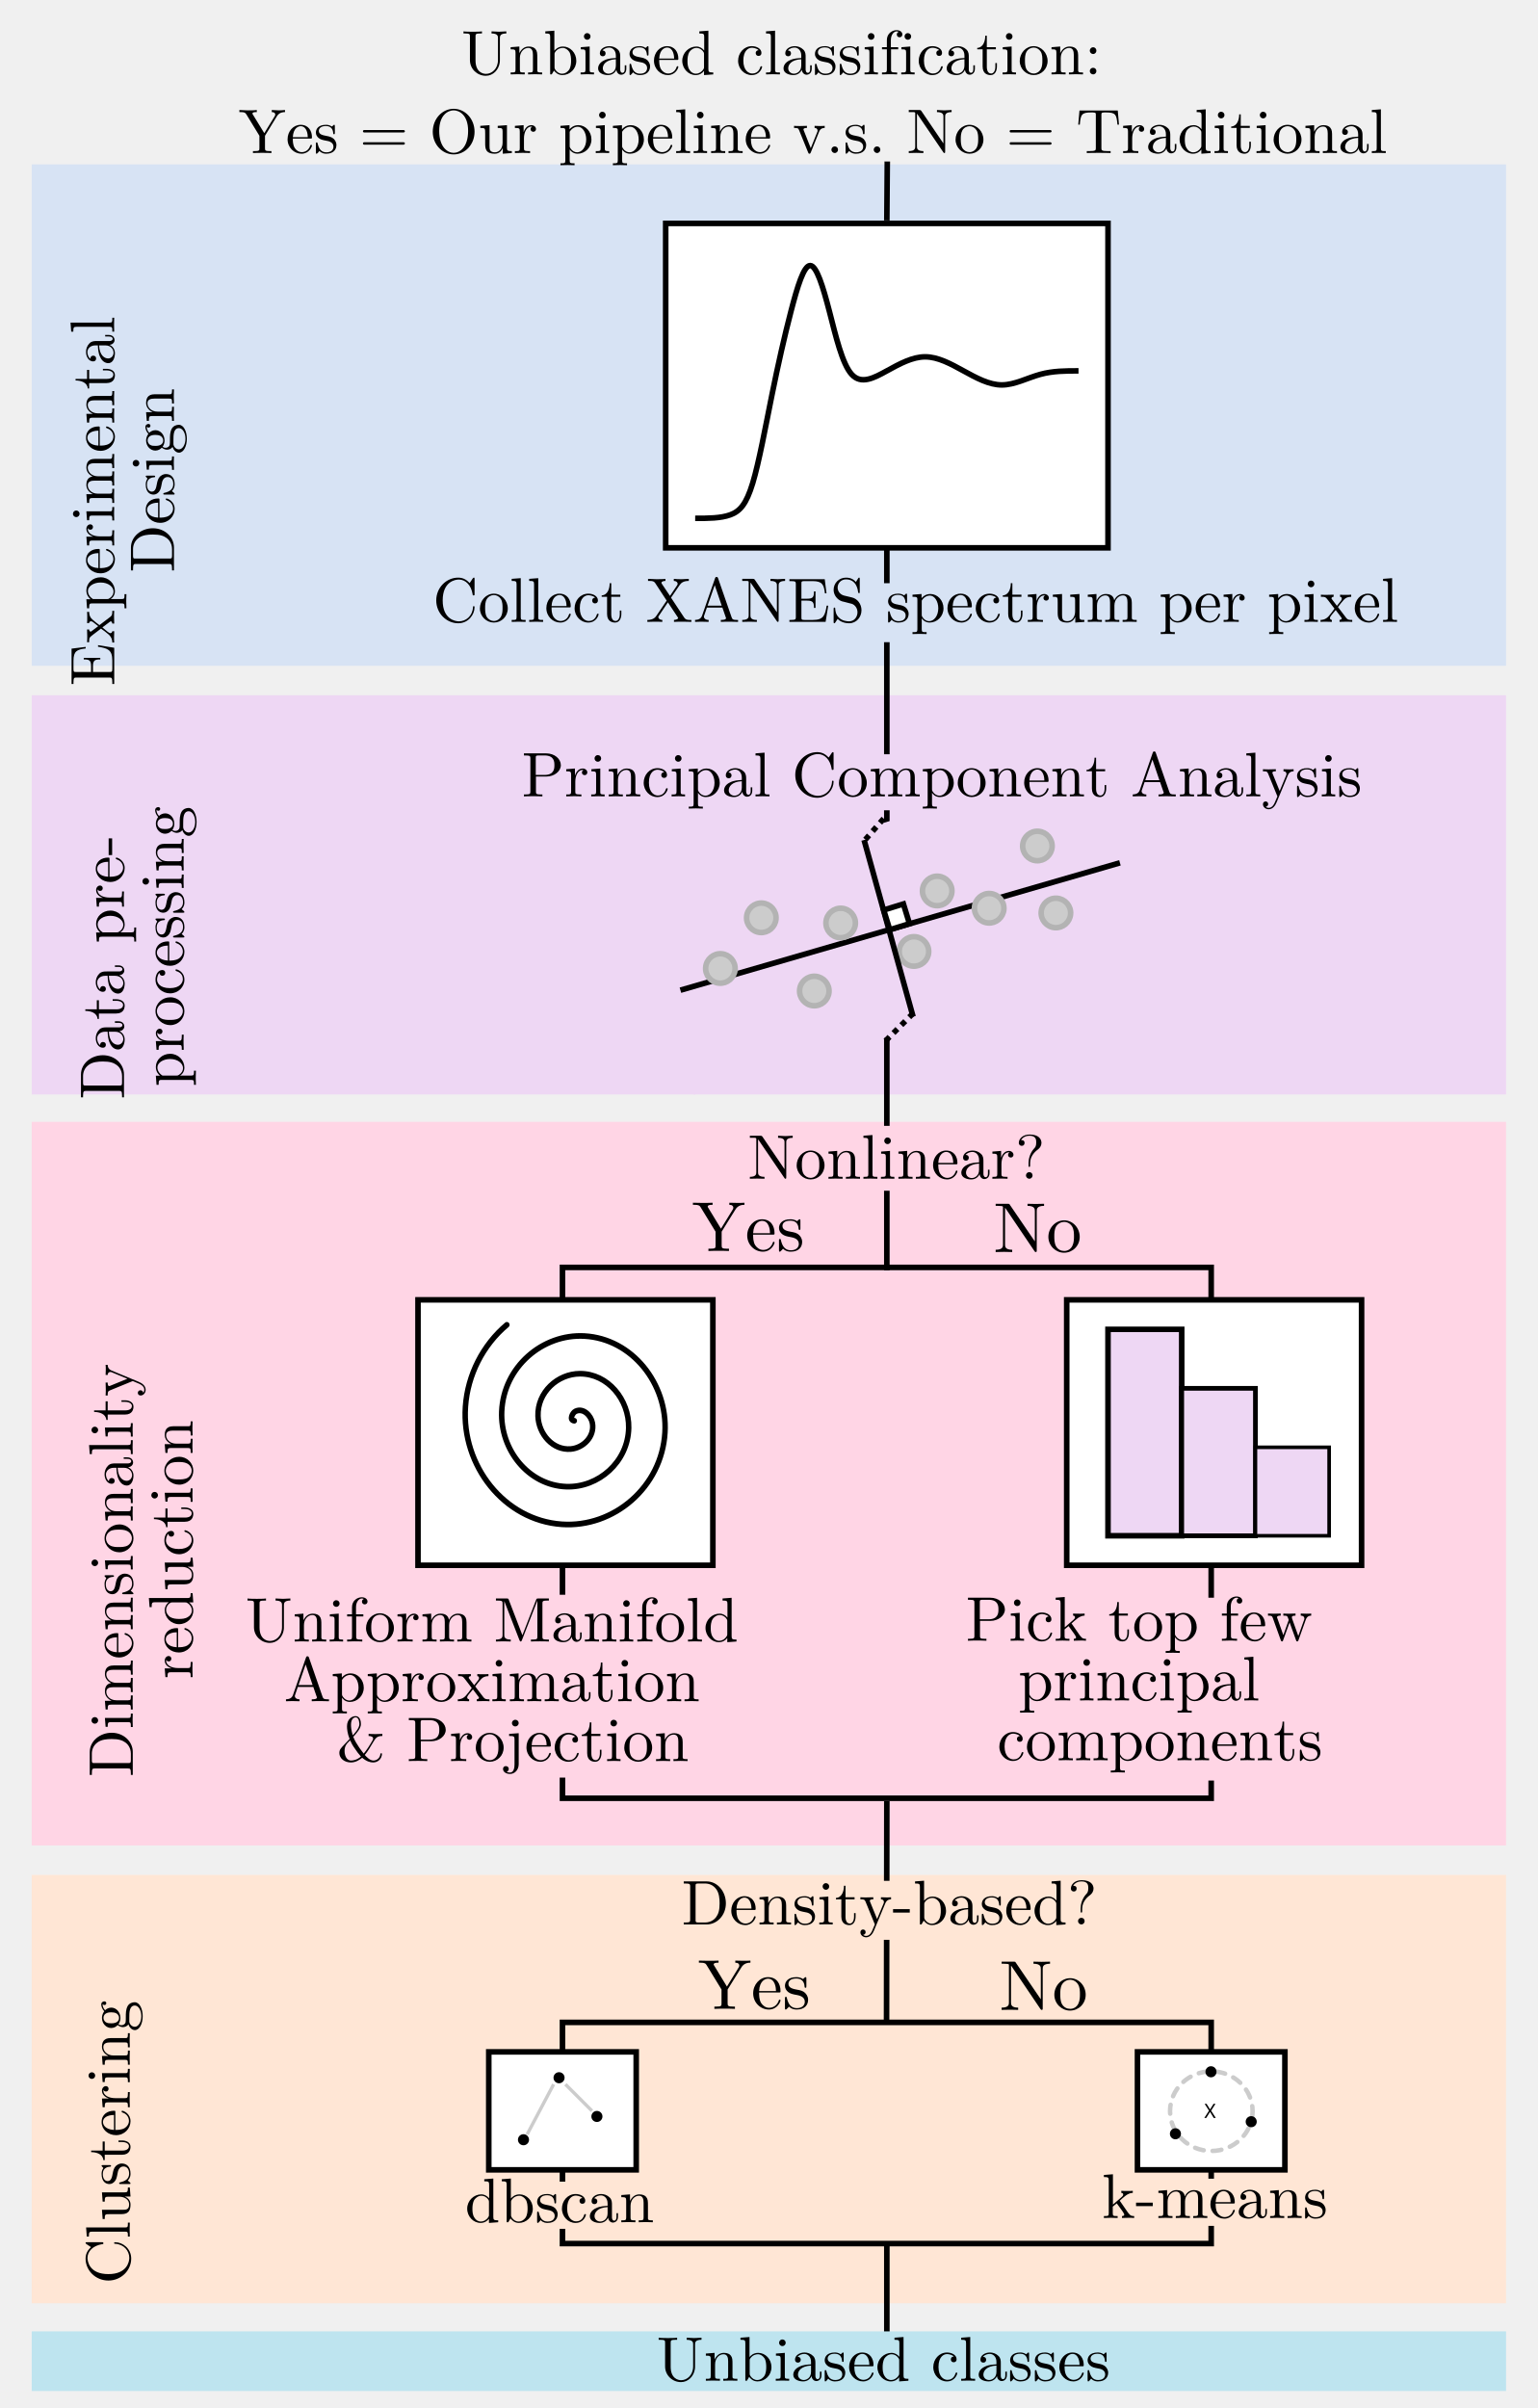
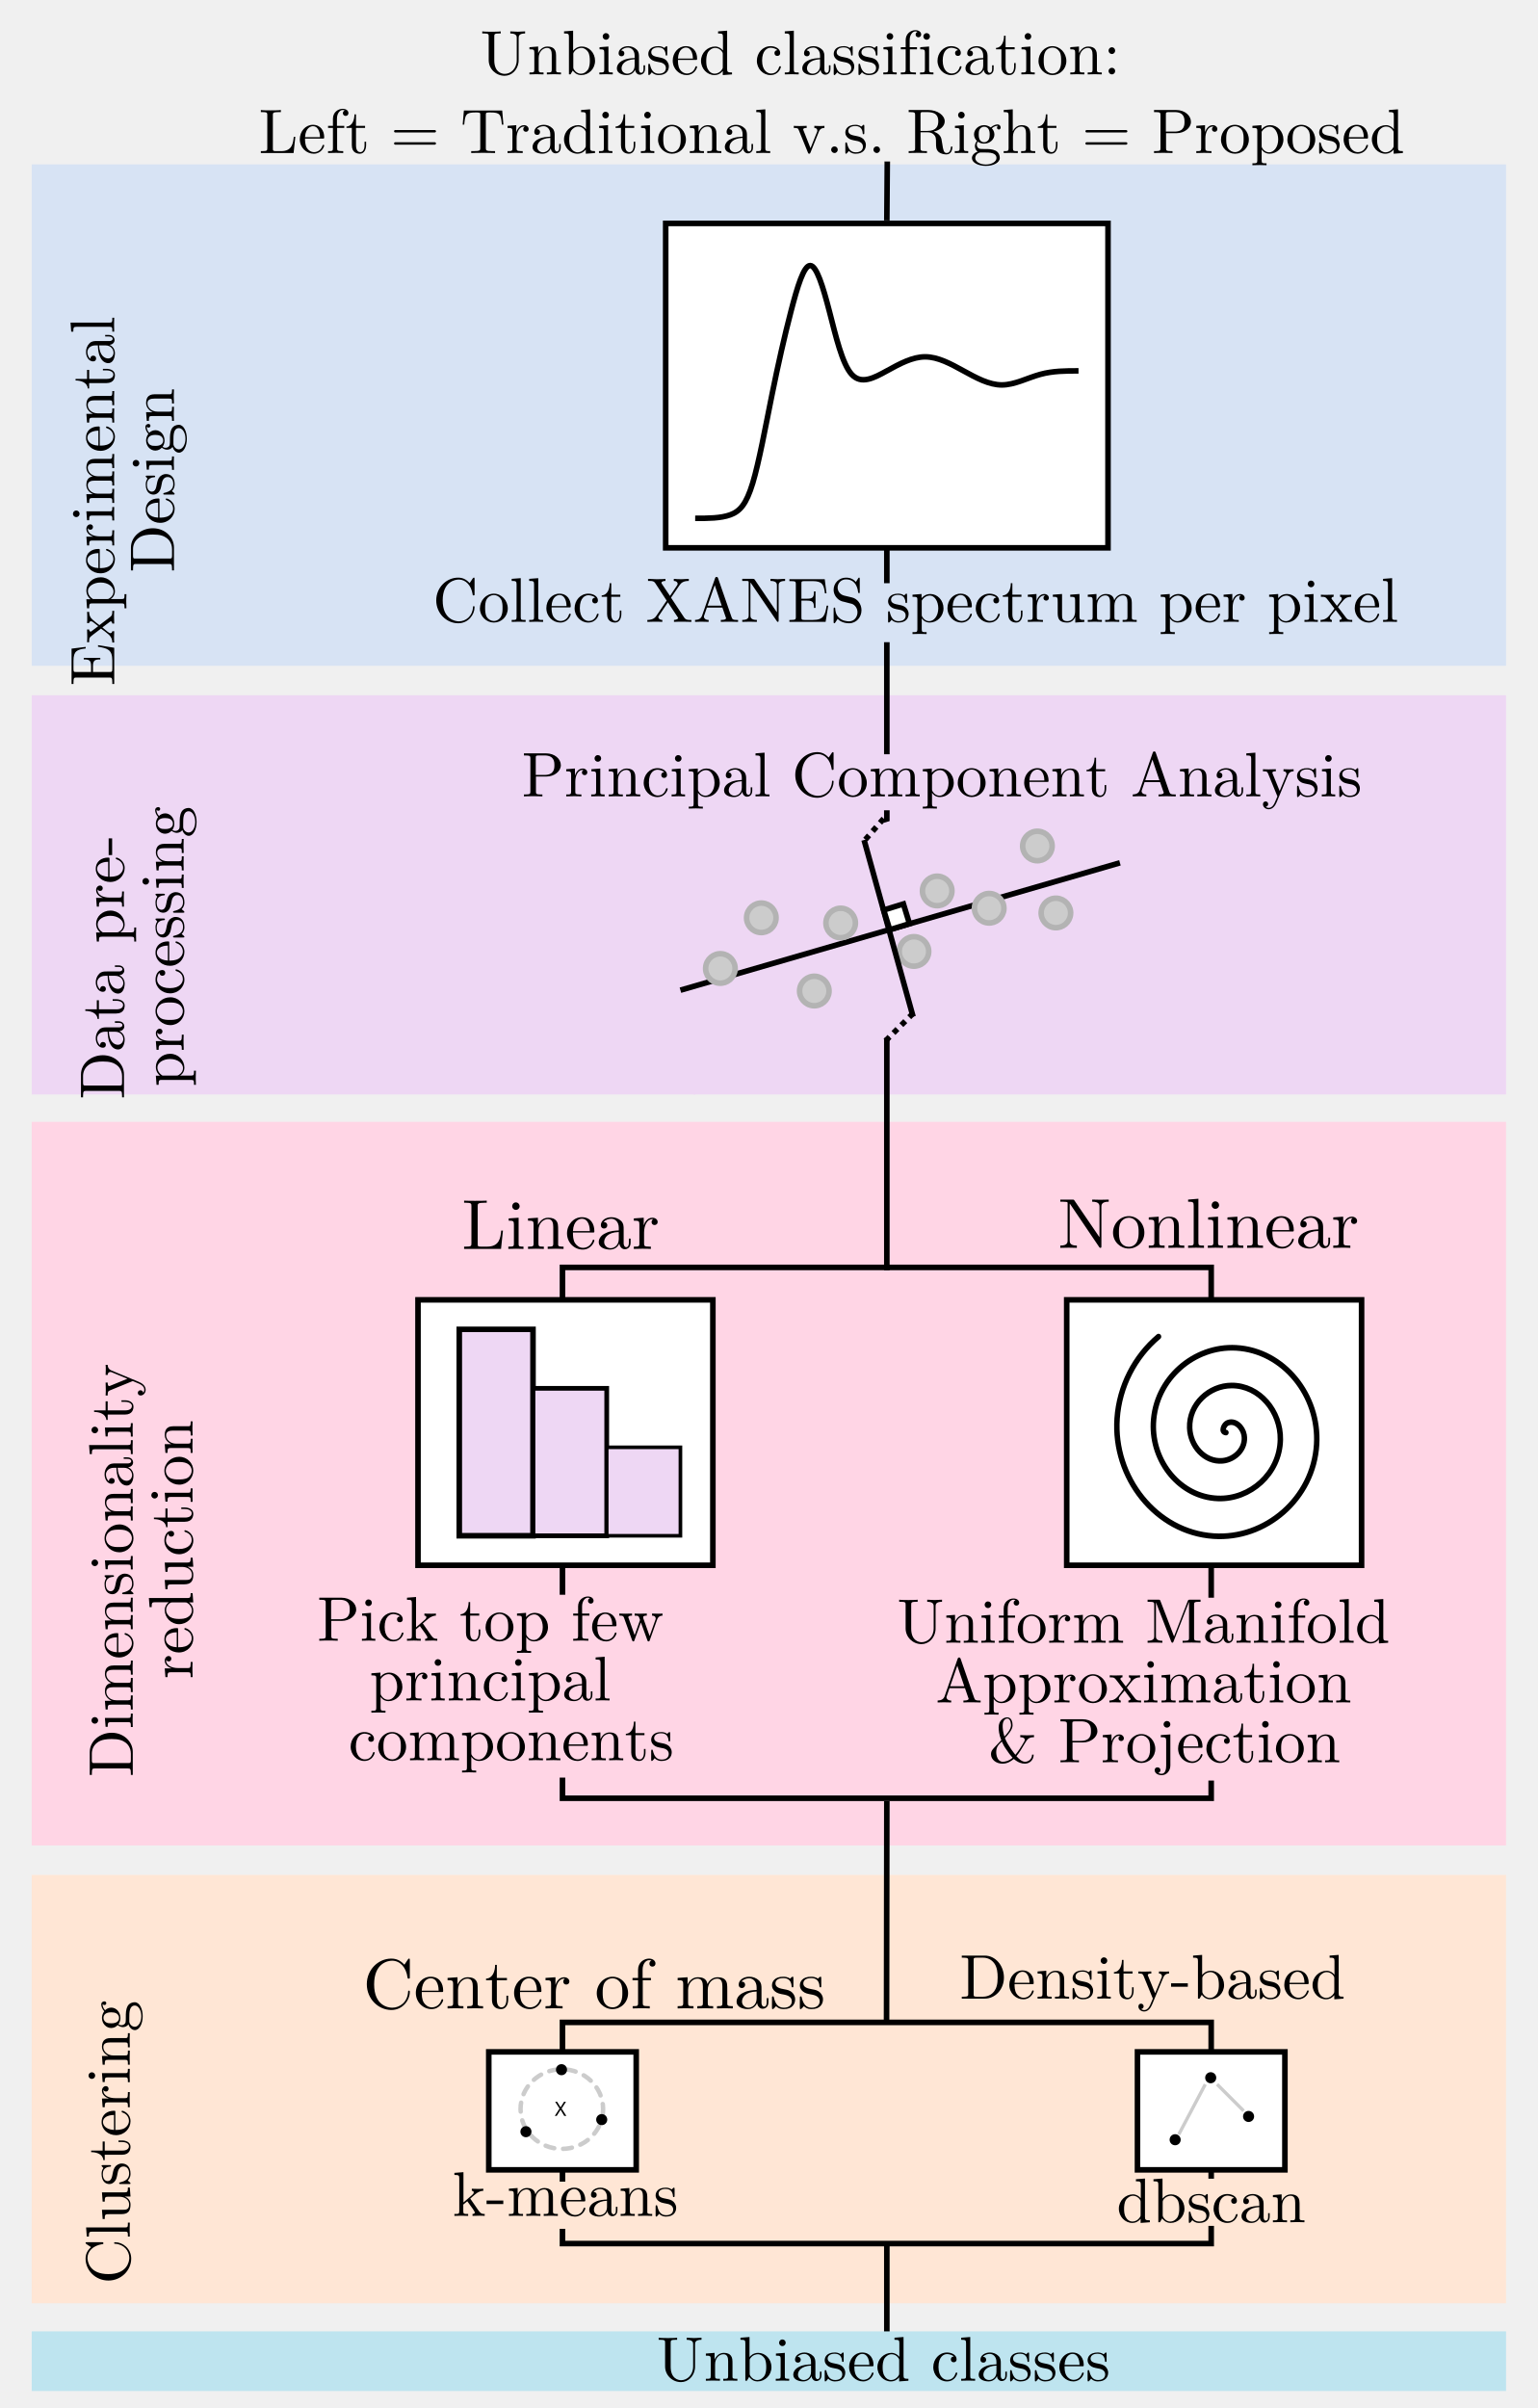
<svg xmlns="http://www.w3.org/2000/svg" width="137.983mm" height="216.035mm" viewBox="0 0 137.983 216.035" version="1.1" id="svg8">
  <defs id="defs2">
    <rect x="46.302" y="228.865" width="74.083" height="11.906" id="rect1117" />
  </defs>
  <g id="layer1" transform="translate(-26.25834,-9.060417)">
    <rect style="fill:#ffe6d5;fill-rule:evenodd;stroke:none;stroke-width:0.358;stroke-miterlimit:4;stroke-dasharray:0.358, 0.358;stroke-dashoffset:0;paint-order:markers fill stroke" id="rect907" width="132.292" height="38.425" x="29.104" y="177.271" />
    <rect style="fill:#ffd5e5;fill-rule:evenodd;stroke:none;stroke-width:0.465;stroke-miterlimit:4;stroke-dasharray:0.465, 0.465;stroke-dashoffset:0;paint-order:markers fill stroke" id="rect897" width="132.292" height="64.92" x="29.104" y="109.705" />
    <rect style="fill:#eed7f4;fill-rule:evenodd;stroke:none;stroke-width:0.346;stroke-miterlimit:4;stroke-dasharray:0.346, 0.346;stroke-dashoffset:0;paint-order:markers fill stroke" id="rect895" width="132.292" height="35.813" x="29.104" y="71.438" />
    <rect style="fill:#d7e3f4;fill-rule:evenodd;stroke:none;stroke-width:0.431;stroke-miterlimit:4;stroke-dasharray:0.431, 0.431;stroke-dashoffset:0;paint-order:markers fill stroke" id="rect998" width="132.292" height="44.979" x="29.104" y="23.812" />
    <path style="fill:none;stroke:#000000;stroke-width:0.5;stroke-linecap:butt;stroke-linejoin:miter;stroke-miterlimit:4;stroke-dasharray:none;stroke-opacity:1" d="m 105.833,66.675 3.2e-4,56.356" id="path833" />
    <rect style="fill:none;fill-rule:evenodd;stroke:#000000;stroke-width:0.5;paint-order:markers fill stroke" id="rect837-9" width="58.208" height="47.625" x="76.729" y="122.767" ry="0" />
    <g id="g880" transform="translate(70.11458,-7.937501)">
      <rect style="fill:#ffffff;fill-rule:evenodd;stroke:#000000;stroke-width:0.5;stroke-miterlimit:4;stroke-dasharray:none;paint-order:markers fill stroke" id="rect876" width="39.688" height="29.104" x="15.875" y="37.042" ry="0" />
      <path style="fill:none;stroke:#000000;stroke-width:0.5;stroke-linecap:butt;stroke-linejoin:miter;stroke-miterlimit:4;stroke-dasharray:none;stroke-opacity:1" d="m 18.521,63.5 c 1.147,0 2.293,0 3.153,-0.315 0.86,-0.315 1.433,-0.945 2.006,-2.835 0.573,-1.89 1.147,-5.04 1.72,-7.874 0.573,-2.835 1.147,-5.355 1.72,-7.56 0.573,-2.205 1.147,-4.095 1.72,-4.095 0.573,4.8e-5 1.147,1.89 1.72,4.095 0.573,2.205 1.147,4.725 2.006,5.67 0.86,0.945 2.006,0.315 3.153,-0.315 1.147,-0.63 2.293,-1.26 3.44,-1.26 1.147,7.9e-5 2.293,0.63 3.44,1.26 1.147,0.63 2.293,1.26 3.44,1.26 1.146,-7.9e-5 2.293,-0.63 3.44,-0.945 1.147,-0.315 2.293,-0.315 3.439,-0.315" id="path878" />
    </g>
-     <text xml:space="preserve" style="font-size:5.644px;line-height:1.25;font-family:'Cambria Math';-inkscape-font-specification:'Cambria Math';stroke-width:0.265" x="88.371" y="121.293" id="text896">
-       <tspan id="tspan894" x="88.371" y="121.293" style="font-size:6.35px;stroke-width:0.265">Yes</tspan>
+     <text xml:space="preserve" style="font-size:5.644px;line-height:1.25;font-family:'Cambria Math';-inkscape-font-specification:'Cambria Math';stroke-width:0.265" x="67.698" y="121.105" id="text896">
+       <tspan id="tspan894" x="67.698" y="121.105" style="font-size:6.35px;stroke-width:0.265">Linear</tspan>
    </text>
-     <text xml:space="preserve" style="font-size:5.644px;line-height:1.25;font-family:'Cambria Math';-inkscape-font-specification:'Cambria Math';stroke-width:0.265" x="115.396" y="121.387" id="text900">
-       <tspan id="tspan898" x="115.396" y="121.387" style="font-size:6.35px;stroke-width:0.265">No</tspan>
+     <text xml:space="preserve" style="font-size:5.644px;line-height:1.25;font-family:'Cambria Math';-inkscape-font-specification:'Cambria Math';stroke-width:0.265" x="121.196" y="121.013" id="text900">
+       <tspan id="tspan898" x="121.196" y="121.013" style="font-size:6.35px;stroke-width:0.265">Nonlinear</tspan>
    </text>
    <rect style="fill:#eed7f4;fill-rule:evenodd;stroke:none;stroke-width:0.27;paint-order:markers fill stroke" id="rect971" width="43.656" height="18.521" x="54.216" y="109.557" ry="0" transform="rotate(-16.58199)" />
    <g id="g955" transform="rotate(4.492973,234.7611,890.9948)">
      <circle style="fill:#cccccc;fill-rule:evenodd;stroke:#b3b3b3;stroke-width:0.5;stroke-miterlimit:4;stroke-dasharray:none;stroke-dashoffset:0;paint-order:markers fill stroke" id="circle926" cx="46.255" cy="106.778" r="1.323" />
      <circle style="fill:#cccccc;fill-rule:evenodd;stroke:#b3b3b3;stroke-width:0.5;stroke-miterlimit:4;stroke-dasharray:none;stroke-dashoffset:0;paint-order:markers fill stroke" id="circle928" cx="47.908" cy="101.203" r="1.323" />
      <g id="g913" transform="rotate(5.746606,44.84687,104.6427)">
        <path style="fill:none;stroke:#000000;stroke-width:0.5;stroke-linecap:butt;stroke-linejoin:miter;stroke-miterlimit:4;stroke-dasharray:none;stroke-opacity:1" d="M 26.458,113.771 63.235,95.515" id="path902" />
        <path style="fill:none;stroke:#000000;stroke-width:0.5;stroke-linecap:butt;stroke-linejoin:miter;stroke-miterlimit:4;stroke-dasharray:none;stroke-opacity:1" d="M 40.28,97.582 47.424,112.398" id="path904" />
        <rect style="fill:#ffffff;fill-rule:evenodd;stroke:#000000;stroke-width:0.5;stroke-miterlimit:4;stroke-dasharray:none;stroke-dashoffset:0;paint-order:markers fill stroke" id="rect908" width="1.852" height="1.852" x="-9.24" y="111.7" transform="rotate(-27.35931)" />
      </g>
      <circle style="fill:#cccccc;fill-rule:evenodd;stroke:#b3b3b3;stroke-width:0.5;stroke-miterlimit:4;stroke-dasharray:none;stroke-dashoffset:0;paint-order:markers fill stroke" id="circle930" cx="39.499" cy="104.747" r="1.323" />
      <circle style="fill:#cccccc;fill-rule:evenodd;stroke:#b3b3b3;stroke-width:0.5;stroke-miterlimit:4;stroke-dasharray:none;stroke-dashoffset:0;paint-order:markers fill stroke" id="circle932" cx="52.68" cy="102.384" r="1.323" />
      <circle style="fill:#cccccc;fill-rule:evenodd;stroke:#b3b3b3;stroke-width:0.5;stroke-miterlimit:4;stroke-dasharray:none;stroke-dashoffset:0;paint-order:markers fill stroke" id="path915" cx="29.057" cy="109.66" r="1.323" />
      <circle style="fill:#cccccc;fill-rule:evenodd;stroke:#b3b3b3;stroke-width:0.5;stroke-miterlimit:4;stroke-dasharray:none;stroke-dashoffset:0;paint-order:markers fill stroke" id="circle934" cx="37.619" cy="111.016" r="1.323" />
      <circle style="fill:#cccccc;fill-rule:evenodd;stroke:#b3b3b3;stroke-width:0.5;stroke-miterlimit:4;stroke-dasharray:none;stroke-dashoffset:0;paint-order:markers fill stroke" id="circle936" cx="32.364" cy="104.841" r="1.323" />
      <circle style="fill:#cccccc;fill-rule:evenodd;stroke:#b3b3b3;stroke-width:0.5;stroke-miterlimit:4;stroke-dasharray:none;stroke-dashoffset:0;paint-order:markers fill stroke" id="circle938" cx="56.555" cy="96.478" r="1.323" />
      <circle style="fill:#cccccc;fill-rule:evenodd;stroke:#b3b3b3;stroke-width:0.5;stroke-miterlimit:4;stroke-dasharray:none;stroke-dashoffset:0;paint-order:markers fill stroke" id="circle940" cx="58.681" cy="102.337" r="1.323" />
    </g>
    <path style="fill:none;stroke:#000000;stroke-width:0.5;stroke-linecap:butt;stroke-linejoin:miter;stroke-miterlimit:4;stroke-dasharray:0.5, 0.5;stroke-dashoffset:0;stroke-opacity:1" d="m 105.55,82.502 -1.852,2.117" id="path990" />
    <path style="fill:none;stroke:#000000;stroke-width:0.5;stroke-linecap:butt;stroke-linejoin:miter;stroke-miterlimit:4;stroke-dasharray:0.5, 0.5;stroke-dashoffset:0;stroke-opacity:1" d="m 108.196,99.965 -2.646,2.646" id="path992" />
    <rect style="fill:#eed7f4;fill-rule:evenodd;stroke:none;stroke-width:0.022;stroke-miterlimit:4;stroke-dasharray:0.022, 0.022;stroke-dashoffset:0;paint-order:markers fill stroke" id="rect901" width="3.969" height="5.027" x="103.981" y="76.729" />
    <text xml:space="preserve" style="font-size:5.644px;line-height:1.25;font-family:'Cambria Math';-inkscape-font-specification:'Cambria Math';stroke-width:0.265" x="73.067" y="80.509" id="text996">
      <tspan id="tspan994" x="73.067" y="80.509" style="stroke-width:0.265">Principal Component Analysis</tspan>
    </text>
    <path style="fill:none;stroke:#000000;stroke-width:0.5;stroke-linecap:butt;stroke-linejoin:miter;stroke-miterlimit:4;stroke-dasharray:none;stroke-opacity:1" d="m 105.874,23.548 -0.041,5.292" id="path903" />
    <path style="fill:none;stroke:#000000;stroke-width:0.5;stroke-linecap:butt;stroke-linejoin:miter;stroke-miterlimit:4;stroke-dasharray:none;stroke-opacity:1" d="M 105.833,170.656 105.807,190.5" id="path905" />
-     <rect style="fill:#ffd5e5;fill-rule:evenodd;stroke:none;stroke-width:0.024;stroke-miterlimit:4;stroke-dasharray:0.024, 0.024;stroke-dashoffset:0;paint-order:markers fill stroke" id="rect921" width="3.969" height="5.821" x="103.981" y="110.067" />
-     <text xml:space="preserve" style="font-size:5.644px;line-height:1.25;font-family:'Cambria Math';-inkscape-font-specification:'Cambria Math';stroke-width:0.265" x="93.354" y="114.81" id="text911">
-       <tspan x="93.354" y="114.81" style="stroke-width:0.265" id="tspan915">Nonlinear?</tspan>
-     </text>
    <rect style="fill:#ffffff;fill-rule:evenodd;stroke:#000000;stroke-width:0.5;stroke-miterlimit:4;stroke-dasharray:none;paint-order:markers fill stroke" id="rect932" width="26.458" height="23.813" x="63.765" y="125.677" ry="0" />
-     <path style="fill:none;fill-rule:evenodd;stroke:#000000;stroke-width:0.539;stroke-linecap:round;stroke-miterlimit:4;stroke-dasharray:none" id="path934" transform="matrix(-0.7179492,0.5799662,-0.558928,-0.7449731,259.1383,97.66146)" d="m 182.562,89.958 c 0.383,0.383 -0.328,0.706 -0.637,0.637 -0.839,-0.186 -0.974,-1.261 -0.637,-1.912 0.602,-1.164 2.166,-1.301 3.187,-0.637 1.498,0.974 1.637,3.083 0.637,4.461 -1.333,1.838 -4.004,1.978 -5.736,0.637 -2.18,-1.687 -2.321,-4.927 -0.637,-7.01 2.039,-2.523 5.852,-2.665 8.285,-0.637 2.868,2.39 3.01,6.777 0.637,9.56 -2.739,3.213 -7.703,3.355 -10.834,0.637 -3.558,-3.088 -3.701,-8.629 -0.637,-12.109 3.437,-3.904 9.555,-4.047 13.384,-0.637 4.25,3.785 4.393,10.482 0.637,14.658 -2.03,2.257 -4.972,3.572 -8.002,3.631" />
    <rect style="fill:#ffffff;fill-rule:evenodd;stroke:#000000;stroke-width:0.5;stroke-miterlimit:4;stroke-dasharray:none;paint-order:markers fill stroke" id="rect923" width="26.458" height="23.813" x="121.973" y="125.677" ry="0" />
-     <g id="g987" transform="translate(-5.086263e-6,-1.322917)">
+     <g id="g987" transform="translate(-58.20833,-1.322917)">
      <rect style="fill:#eed7f4;fill-opacity:1;fill-rule:evenodd;stroke:#000000;stroke-width:0.5;stroke-linecap:round;stroke-miterlimit:4;stroke-dasharray:none;paint-order:markers fill stroke" id="rect891" width="6.615" height="18.521" x="125.677" y="129.646" />
      <rect style="fill:#eed7f4;fill-opacity:1;fill-rule:evenodd;stroke:#000000;stroke-width:0.423;stroke-linecap:round;stroke-miterlimit:4;stroke-dasharray:none;paint-order:markers fill stroke" id="rect893" width="6.615" height="13.229" x="132.292" y="134.938" />
      <rect style="fill:#eed7f4;fill-opacity:1;fill-rule:evenodd;stroke:#000000;stroke-width:0.327;stroke-linecap:round;stroke-miterlimit:4;stroke-dasharray:none;paint-order:markers fill stroke" id="rect896" width="6.615" height="7.938" x="138.906" y="140.229" />
    </g>
    <rect style="fill:#d7e3f4;fill-rule:evenodd;stroke:none;stroke-width:0.027;stroke-miterlimit:4;stroke-dasharray:0.027, 0.027;stroke-dashoffset:0;paint-order:markers fill stroke" id="rect926" width="5.292" height="5.292" x="74.083" y="60.854" />
    <rect style="fill:#d7e3f4;fill-rule:evenodd;stroke:none;stroke-width:0.027;stroke-miterlimit:4;stroke-dasharray:0.027, 0.027;stroke-dashoffset:0;paint-order:markers fill stroke" id="rect928" width="5.292" height="5.292" x="132.292" y="60.854" />
    <text xml:space="preserve" style="font-size:5.644px;line-height:1.25;font-family:'Cambria Math';-inkscape-font-specification:'Cambria Math';stroke-width:0.265" x="65.09" y="64.852" id="text922">
      <tspan x="65.09" y="64.852" style="stroke-width:0.265" id="tspan920">Collect XANES spectrum per pixel</tspan>
    </text>
    <rect style="fill:#ffd5e5;fill-rule:evenodd;stroke:none;stroke-width:0.049;stroke-miterlimit:4;stroke-dasharray:0.049, 0.049;stroke-dashoffset:0;paint-order:markers fill stroke" id="rect976" width="5.821" height="16.404" x="132.292" y="152.4" />
-     <text xml:space="preserve" style="font-size:5.644px;line-height:0.95;font-family:'Cambria Math';-inkscape-font-specification:'Cambria Math';stroke-width:0.265" x="135.022" y="156.257" id="text944">
-       <tspan x="135.022" y="156.257" style="text-align:center;text-anchor:middle;stroke-width:0.265" id="tspan948">Pick top few</tspan>
-       <tspan x="135.022" y="161.62" style="text-align:center;text-anchor:middle;stroke-width:0.265" id="tspan974">principal</tspan>
-       <tspan x="135.022" y="166.982" style="text-align:center;text-anchor:middle;stroke-width:0.265" id="tspan960">components</tspan>
-     </text>
    <rect style="fill:#ffd5e5;fill-rule:evenodd;stroke:none;stroke-width:0.049;stroke-miterlimit:4;stroke-dasharray:0.049, 0.049;stroke-dashoffset:0;paint-order:markers fill stroke" id="rect978" width="5.821" height="16.404" x="74.083" y="152.135" />
-     <text xml:space="preserve" style="font-size:5.644px;line-height:0.95;font-family:'Cambria Math';-inkscape-font-specification:'Cambria Math';stroke-width:0.265" x="76.958" y="156.327" id="text932">
-       <tspan x="76.958" y="156.327" style="text-align:center;text-anchor:middle;stroke-width:0.265" id="tspan930">Uniform Manifold</tspan>
-       <tspan x="76.958" y="161.689" style="text-align:center;text-anchor:middle;stroke-width:0.265" id="tspan936">Approximation</tspan>
-       <tspan x="76.958" y="167.051" style="text-align:center;text-anchor:middle;stroke-width:0.265" id="tspan972">&amp; Projection</tspan>
+     <text xml:space="preserve" style="font-size:5.644px;line-height:0.95;font-family:'Cambria Math';-inkscape-font-specification:'Cambria Math';stroke-width:0.265" x="76.814" y="156.257" id="text944">
+       <tspan x="76.814" y="156.257" style="text-align:center;text-anchor:middle;stroke-width:0.265" id="tspan948">Pick top few</tspan>
+       <tspan x="76.814" y="161.62" style="text-align:center;text-anchor:middle;stroke-width:0.265" id="tspan974">principal</tspan>
+       <tspan x="76.814" y="166.982" style="text-align:center;text-anchor:middle;stroke-width:0.265" id="tspan960">components</tspan>
    </text>
    <rect style="fill:none;fill-rule:evenodd;stroke:#000000;stroke-width:0.5;stroke-miterlimit:4;stroke-dasharray:none;paint-order:markers fill stroke" id="rect991" width="58.208" height="19.844" x="76.729" y="190.5" ry="0" />
    <rect style="fill:#ffe6d5;fill-rule:evenodd;stroke:none;stroke-width:0.024;stroke-miterlimit:4;stroke-dasharray:0.024, 0.024;stroke-dashoffset:0;paint-order:markers fill stroke" id="rect1047" width="5.292" height="4.233" x="132.027" y="204.523" />
    <path style="fill:none;stroke:#000000;stroke-width:0.5;stroke-linecap:butt;stroke-linejoin:miter;stroke-miterlimit:4;stroke-dasharray:none;stroke-opacity:1" d="m 105.833,210.344 v 7.938" id="path993" />
-     <text xml:space="preserve" style="font-size:5.644px;line-height:1.25;font-family:'Cambria Math';-inkscape-font-specification:'Cambria Math';stroke-width:0.265" x="88.905" y="189.286" id="text997">
-       <tspan id="tspan995" x="88.905" y="189.286" style="font-size:6.35px;stroke-width:0.265">Yes</tspan>
+     <text xml:space="preserve" style="font-size:5.644px;line-height:1.25;font-family:'Cambria Math';-inkscape-font-specification:'Cambria Math';stroke-width:0.265" x="58.814" y="189.247" id="text997">
+       <tspan id="tspan995" x="58.814" y="189.247" style="font-size:6.35px;stroke-width:0.265">Center of mass</tspan>
    </text>
-     <text xml:space="preserve" style="font-size:5.644px;line-height:1.25;font-family:'Cambria Math';-inkscape-font-specification:'Cambria Math';stroke-width:0.265" x="115.931" y="189.38" id="text1001">
-       <tspan id="tspan999" x="115.931" y="189.38" style="font-size:6.35px;stroke-width:0.265">No</tspan>
-     </text>
-     <rect style="fill:#ffe6d5;fill-rule:evenodd;stroke:none;stroke-width:0.027;stroke-miterlimit:4;stroke-dasharray:0.027, 0.027;stroke-dashoffset:0;paint-order:markers fill stroke" id="rect1007" width="5.292" height="5.292" x="103.188" y="177.8" />
-     <text xml:space="preserve" style="font-size:5.644px;line-height:1.25;font-family:'Cambria Math';-inkscape-font-specification:'Cambria Math';stroke-width:0.265" x="87.407" y="181.711" id="text1005">
-       <tspan x="87.407" y="181.711" style="stroke-width:0.265" id="tspan1003">Density-based?</tspan>
+     <text xml:space="preserve" style="font-size:5.644px;line-height:1.25;font-family:'Cambria Math';-inkscape-font-specification:'Cambria Math';stroke-width:0.265" x="112.357" y="188.371" id="text1005">
+       <tspan x="112.357" y="188.371" style="stroke-width:0.265" id="tspan1003">Density-based</tspan>
    </text>
    <rect style="fill:#ffe6d5;fill-rule:evenodd;stroke:none;stroke-width:0.024;stroke-miterlimit:4;stroke-dasharray:0.024, 0.024;stroke-dashoffset:0;paint-order:markers fill stroke" id="rect1049" width="5.292" height="4.233" x="74.083" y="204.788" />
-     <text xml:space="preserve" style="font-size:5.644px;line-height:1.25;font-family:'Cambria Math';-inkscape-font-specification:'Cambria Math';stroke-width:0.265" x="67.992" y="208.427" id="text1011">
-       <tspan x="67.992" y="208.427" style="stroke-width:0.265" id="tspan1009">dbscan</tspan>
+     <text xml:space="preserve" style="font-size:5.644px;line-height:1.25;font-family:'Cambria Math';-inkscape-font-specification:'Cambria Math';stroke-width:0.265" x="126.465" y="208.427" id="text1011">
+       <tspan x="126.465" y="208.427" style="stroke-width:0.265" id="tspan1009">dbscan</tspan>
    </text>
-     <text xml:space="preserve" style="font-size:5.644px;line-height:1.25;font-family:'Cambria Math';-inkscape-font-specification:'Cambria Math';stroke-width:0.265" x="125.154" y="208.05" id="text1015">
-       <tspan x="125.154" y="208.05" style="stroke-width:0.265" id="tspan1013">k-means</tspan>
+     <text xml:space="preserve" style="font-size:5.644px;line-height:1.25;font-family:'Cambria Math';-inkscape-font-specification:'Cambria Math';stroke-width:0.265" x="66.876" y="207.863" id="text1015">
+       <tspan x="66.876" y="207.863" style="stroke-width:0.265" id="tspan1013">k-means</tspan>
    </text>
    <rect style="fill:#ffffff;fill-rule:evenodd;stroke:#000000;stroke-width:0.5;stroke-miterlimit:4;stroke-dasharray:none;paint-order:markers fill stroke" id="rect1017" width="13.229" height="10.583" x="70.115" y="193.146" ry="0" />
    <rect style="fill:#ffffff;fill-rule:evenodd;stroke:#000000;stroke-width:0.5;stroke-miterlimit:4;stroke-dasharray:none;paint-order:markers fill stroke" id="rect1019" width="13.229" height="10.583" x="128.323" y="193.146" ry="0" />
-     <ellipse style="fill:none;fill-opacity:1;fill-rule:evenodd;stroke:#cccccc;stroke-width:0.4;stroke-linecap:round;stroke-miterlimit:4;stroke-dasharray:0.8, 0.8;stroke-dashoffset:0;paint-order:markers fill stroke" id="path1031" cx="134.949" cy="198.464" rx="3.704" ry="3.572" />
-     <circle style="fill:#000000;fill-opacity:1;fill-rule:evenodd;stroke:#000000;stroke-width:0.2;stroke-linecap:round;stroke-miterlimit:4;stroke-dasharray:none;paint-order:markers fill stroke" id="path1021" cx="134.919" cy="194.931" r="0.397" />
-     <circle style="fill:#000000;fill-opacity:1;fill-rule:evenodd;stroke:#000000;stroke-width:0.2;stroke-linecap:round;stroke-miterlimit:4;stroke-dasharray:none;paint-order:markers fill stroke" id="circle1023" cx="131.729" cy="200.493" r="0.397" />
-     <circle style="fill:#000000;fill-opacity:1;fill-rule:evenodd;stroke:#000000;stroke-width:0.2;stroke-linecap:round;stroke-miterlimit:4;stroke-dasharray:none;paint-order:markers fill stroke" id="circle1025" cx="138.528" cy="199.41" r="0.397" />
-     <text xml:space="preserve" style="font-size:5.644px;line-height:1.25;font-family:'Cambria Math';-inkscape-font-specification:'Cambria Math';stroke-width:0.265" x="134.319" y="199.072" id="text1029">
-       <tspan id="tspan1027" x="134.319" y="199.072" style="font-style:normal;font-variant:normal;font-weight:normal;font-stretch:normal;font-size:1.764px;font-family:sans-serif;-inkscape-font-specification:sans-serif;stroke-width:0.265">X</tspan>
-     </text>
-     <circle style="fill:#000000;fill-opacity:1;fill-rule:evenodd;stroke:#000000;stroke-width:0.2;stroke-linecap:round;stroke-miterlimit:4;stroke-dasharray:none;paint-order:markers fill stroke" id="circle1033" cx="76.421" cy="195.465" r="0.397" />
-     <circle style="fill:#000000;fill-opacity:1;fill-rule:evenodd;stroke:#000000;stroke-width:0.2;stroke-linecap:round;stroke-miterlimit:4;stroke-dasharray:none;paint-order:markers fill stroke" id="circle1035" cx="73.23" cy="201.028" r="0.397" />
-     <circle style="fill:#000000;fill-opacity:1;fill-rule:evenodd;stroke:#000000;stroke-width:0.2;stroke-linecap:round;stroke-miterlimit:4;stroke-dasharray:none;paint-order:markers fill stroke" id="circle1037" cx="79.819" cy="198.939" r="0.397" />
-     <path style="fill:none;stroke:#cccccc;stroke-width:0.3;stroke-linecap:butt;stroke-linejoin:miter;stroke-miterlimit:4;stroke-dasharray:none;stroke-opacity:1" d="m 75.935,196.056 -2.381,4.498" id="path1039" />
-     <path style="fill:none;stroke:#cccccc;stroke-width:0.3;stroke-linecap:butt;stroke-linejoin:miter;stroke-miterlimit:4;stroke-dasharray:none;stroke-opacity:1" d="M 76.994,196.056 79.375,198.438" id="path1045" />
-     <text xml:space="preserve" style="font-size:5.644px;line-height:1.25;font-family:'Cambria Math';-inkscape-font-specification:'Cambria Math';text-align:center;text-anchor:middle;stroke-width:0.265" x="103.891" y="15.734" id="text1057">
-       <tspan id="tspan1055" x="103.891" y="15.734" style="text-align:center;text-anchor:middle;stroke-width:0.265">Unbiased classification: </tspan>
-       <tspan x="103.891" y="22.789" style="text-align:center;text-anchor:middle;stroke-width:0.265" id="tspan1093">Yes = Our pipeline v.s. No = Traditional</tspan>
+     <g id="g957" transform="translate(-58.27812,-0.1870887)">
+       <ellipse style="fill:none;fill-opacity:1;fill-rule:evenodd;stroke:#cccccc;stroke-width:0.4;stroke-linecap:round;stroke-miterlimit:4;stroke-dasharray:0.8, 0.8;stroke-dashoffset:0;paint-order:markers fill stroke" id="path1031" cx="134.949" cy="198.464" rx="3.704" ry="3.572" />
+       <circle style="fill:#000000;fill-opacity:1;fill-rule:evenodd;stroke:#000000;stroke-width:0.2;stroke-linecap:round;stroke-miterlimit:4;stroke-dasharray:none;paint-order:markers fill stroke" id="path1021" cx="134.919" cy="194.931" r="0.397" />
+       <circle style="fill:#000000;fill-opacity:1;fill-rule:evenodd;stroke:#000000;stroke-width:0.2;stroke-linecap:round;stroke-miterlimit:4;stroke-dasharray:none;paint-order:markers fill stroke" id="circle1023" cx="131.729" cy="200.493" r="0.397" />
+       <circle style="fill:#000000;fill-opacity:1;fill-rule:evenodd;stroke:#000000;stroke-width:0.2;stroke-linecap:round;stroke-miterlimit:4;stroke-dasharray:none;paint-order:markers fill stroke" id="circle1025" cx="138.528" cy="199.41" r="0.397" />
+       <text xml:space="preserve" style="font-size:5.644px;line-height:1.25;font-family:'Cambria Math';-inkscape-font-specification:'Cambria Math';stroke-width:0.265" x="134.319" y="199.072" id="text1029">
+         <tspan id="tspan1027" x="134.319" y="199.072" style="font-style:normal;font-variant:normal;font-weight:normal;font-stretch:normal;font-size:1.764px;font-family:sans-serif;-inkscape-font-specification:sans-serif;stroke-width:0.265">X</tspan>
+       </text>
+     </g>
+     <g id="g949" transform="translate(58.47292)">
+       <circle style="fill:#000000;fill-opacity:1;fill-rule:evenodd;stroke:#000000;stroke-width:0.2;stroke-linecap:round;stroke-miterlimit:4;stroke-dasharray:none;paint-order:markers fill stroke" id="circle1033" cx="76.421" cy="195.465" r="0.397" />
+       <circle style="fill:#000000;fill-opacity:1;fill-rule:evenodd;stroke:#000000;stroke-width:0.2;stroke-linecap:round;stroke-miterlimit:4;stroke-dasharray:none;paint-order:markers fill stroke" id="circle1035" cx="73.23" cy="201.028" r="0.397" />
+       <circle style="fill:#000000;fill-opacity:1;fill-rule:evenodd;stroke:#000000;stroke-width:0.2;stroke-linecap:round;stroke-miterlimit:4;stroke-dasharray:none;paint-order:markers fill stroke" id="circle1037" cx="79.819" cy="198.939" r="0.397" />
+       <path style="fill:none;stroke:#cccccc;stroke-width:0.3;stroke-linecap:butt;stroke-linejoin:miter;stroke-miterlimit:4;stroke-dasharray:none;stroke-opacity:1" d="m 75.935,196.056 -2.381,4.498" id="path1039" />
+       <path style="fill:none;stroke:#cccccc;stroke-width:0.3;stroke-linecap:butt;stroke-linejoin:miter;stroke-miterlimit:4;stroke-dasharray:none;stroke-opacity:1" d="M 76.994,196.056 79.375,198.438" id="path1045" />
+     </g>
+     <text xml:space="preserve" style="font-size:5.644px;line-height:1.25;font-family:'Cambria Math';-inkscape-font-specification:'Cambria Math';text-align:center;text-anchor:middle;stroke-width:0.265" x="105.575" y="15.734" id="text1057">
+       <tspan id="tspan1055" x="105.575" y="15.734" style="text-align:center;text-anchor:middle;stroke-width:0.265">Unbiased classification: </tspan>
+       <tspan x="105.575" y="22.789" style="text-align:center;text-anchor:middle;stroke-width:0.265" id="tspan1093">Left = Traditional v.s. Right = Proposed</tspan>
    </text>
    <text xml:space="preserve" style="font-size:5.644px;line-height:0.95;font-family:'Cambria Math';-inkscape-font-specification:'Cambria Math';text-align:center;text-anchor:middle;stroke-width:0.265" x="-47.467" y="36.509" id="text1061" transform="rotate(-90)">
      <tspan id="tspan1059" x="-47.467" y="36.509" style="text-align:center;text-anchor:middle;stroke-width:0.265">Experimental</tspan>
      <tspan x="-47.467" y="41.871" style="text-align:center;text-anchor:middle;stroke-width:0.265" id="tspan1063">Design</tspan>
    </text>
    <text xml:space="preserve" style="font-size:5.644px;line-height:0.95;font-family:'Cambria Math';-inkscape-font-specification:'Cambria Math';text-align:center;text-anchor:middle;stroke-width:0.265" x="-89.275" y="37.38" id="text1069" transform="rotate(-90)">
      <tspan x="-89.275" y="37.38" style="text-align:center;text-anchor:middle;stroke-width:0.265" id="tspan1067">Data pre-</tspan>
      <tspan x="-89.275" y="42.743" style="text-align:center;text-anchor:middle;stroke-width:0.265" id="tspan1073">processing</tspan>
    </text>
    <text xml:space="preserve" style="font-size:5.644px;line-height:0.95;font-family:'Cambria Math';-inkscape-font-specification:'Cambria Math';text-align:center;text-anchor:middle;stroke-width:0.265" x="-143.383" y="38.174" id="text1079" transform="rotate(-90)">
      <tspan x="-143.383" y="38.174" style="text-align:center;text-anchor:middle;stroke-width:0.265" id="tspan1077">Dimensionality</tspan>
      <tspan x="-143.383" y="43.536" style="text-align:center;text-anchor:middle;stroke-width:0.265" id="tspan1083">reduction</tspan>
    </text>
    <text xml:space="preserve" style="font-size:5.644px;line-height:0.95;font-family:'Cambria Math';-inkscape-font-specification:'Cambria Math';text-align:center;text-anchor:middle;stroke-width:0.265" x="-196.564" y="37.91" id="text1089" transform="rotate(-90)">
      <tspan x="-196.564" y="37.91" style="text-align:center;text-anchor:middle;stroke-width:0.265" id="tspan1087">Clustering</tspan>
    </text>
    <rect style="fill:#bee4ef;fill-opacity:1;fill-rule:evenodd;stroke:none;stroke-width:0.134;stroke-miterlimit:4;stroke-dasharray:0.134, 0.134;stroke-dashoffset:0;paint-order:markers fill stroke" id="rect1095" width="132.292" height="5.352" x="29.104" y="218.221" />
    <text xml:space="preserve" style="font-size:5.644px;line-height:1.25;font-family:'Cambria Math';-inkscape-font-specification:'Cambria Math';stroke-width:0.265" x="85.17" y="222.649" id="text1053">
      <tspan x="85.17" y="222.649" style="stroke-width:0.265" id="tspan1051">Unbiased classes</tspan>
    </text>
    <text xml:space="preserve" id="text1115" style="font-size:5.644px;line-height:1.25;font-family:'Cambria Math';-inkscape-font-specification:'Cambria Math';white-space:pre;shape-inside:url(#rect1117);" />
    <path style="fill:none;stroke:#000000;stroke-width:0.5;stroke-linecap:butt;stroke-linejoin:miter;stroke-miterlimit:4;stroke-dasharray:none;stroke-opacity:1" d="m 105.833,58.208 v 3.175" id="path970" />
+     <path style="fill:none;fill-rule:evenodd;stroke:#000000;stroke-width:0.539;stroke-linecap:round;stroke-miterlimit:4;stroke-dasharray:none" id="path934" transform="matrix(-0.7179492,0.5799662,-0.558928,-0.7449731,317.6113,98.71979)" d="m 182.562,89.958 c 0.383,0.383 -0.328,0.706 -0.637,0.637 -0.839,-0.186 -0.974,-1.261 -0.637,-1.912 0.602,-1.164 2.166,-1.301 3.187,-0.637 1.498,0.974 1.637,3.083 0.637,4.461 -1.333,1.838 -4.004,1.978 -5.736,0.637 -2.18,-1.687 -2.321,-4.927 -0.637,-7.01 2.039,-2.523 5.852,-2.665 8.285,-0.637 2.868,2.39 3.01,6.777 0.637,9.56 -2.739,3.213 -7.703,3.355 -10.834,0.637 -3.558,-3.088 -3.701,-8.629 -0.637,-12.109 3.437,-3.904 9.555,-4.047 13.384,-0.637 4.25,3.785 4.393,10.482 0.637,14.658 -2.03,2.257 -4.972,3.572 -8.002,3.631" />
+     <text xml:space="preserve" style="font-size:5.644px;line-height:0.95;font-family:'Cambria Math';-inkscape-font-specification:'Cambria Math';stroke-width:0.265" x="135.431" y="156.437" id="text932">
+       <tspan x="135.431" y="156.437" style="text-align:center;text-anchor:middle;stroke-width:0.265" id="tspan930">Uniform Manifold</tspan>
+       <tspan x="135.431" y="161.799" style="text-align:center;text-anchor:middle;stroke-width:0.265" id="tspan936">Approximation</tspan>
+       <tspan x="135.431" y="167.161" style="text-align:center;text-anchor:middle;stroke-width:0.265" id="tspan972">&amp; Projection</tspan>
+     </text>
  </g>
</svg>
